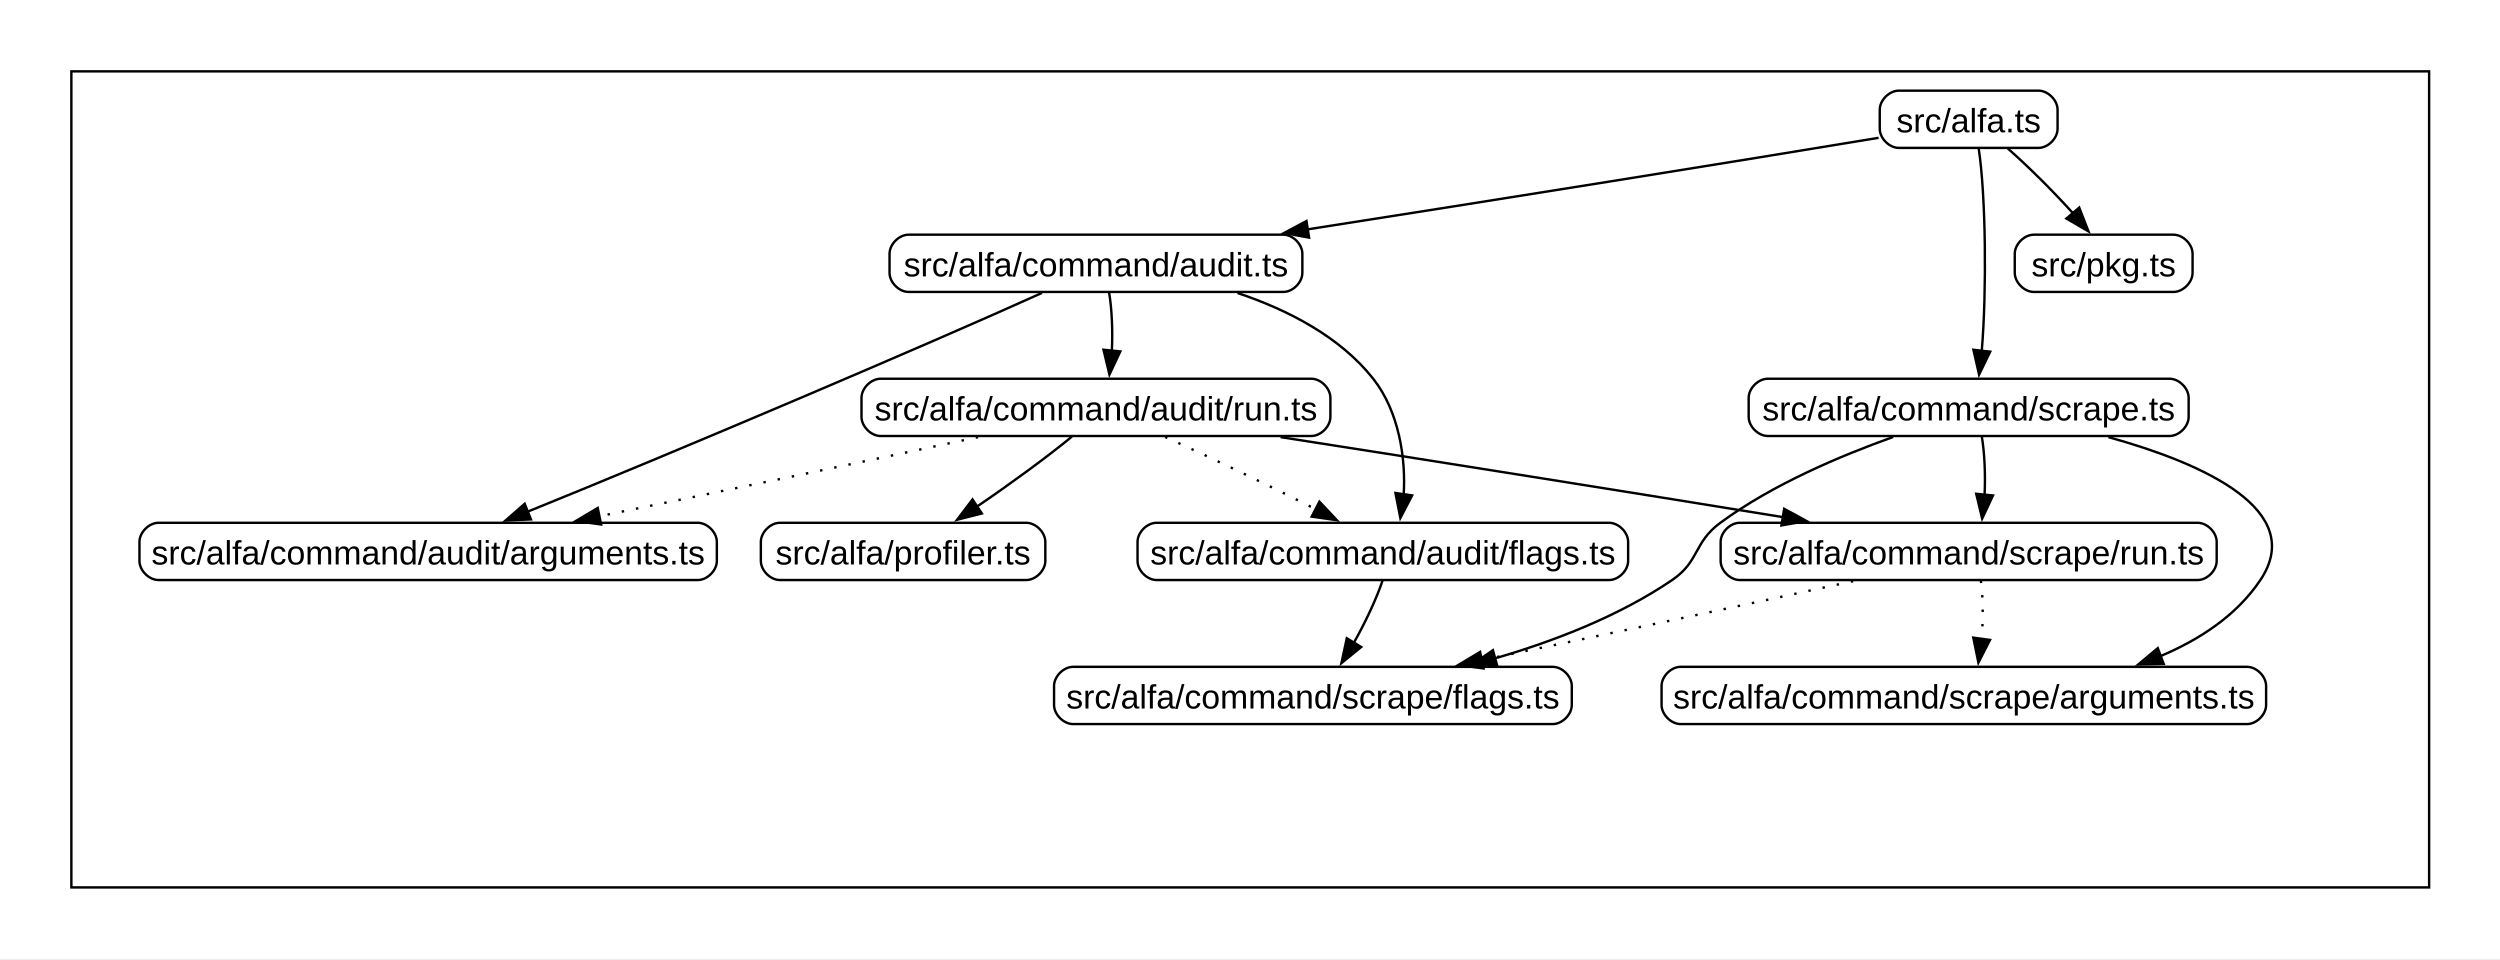
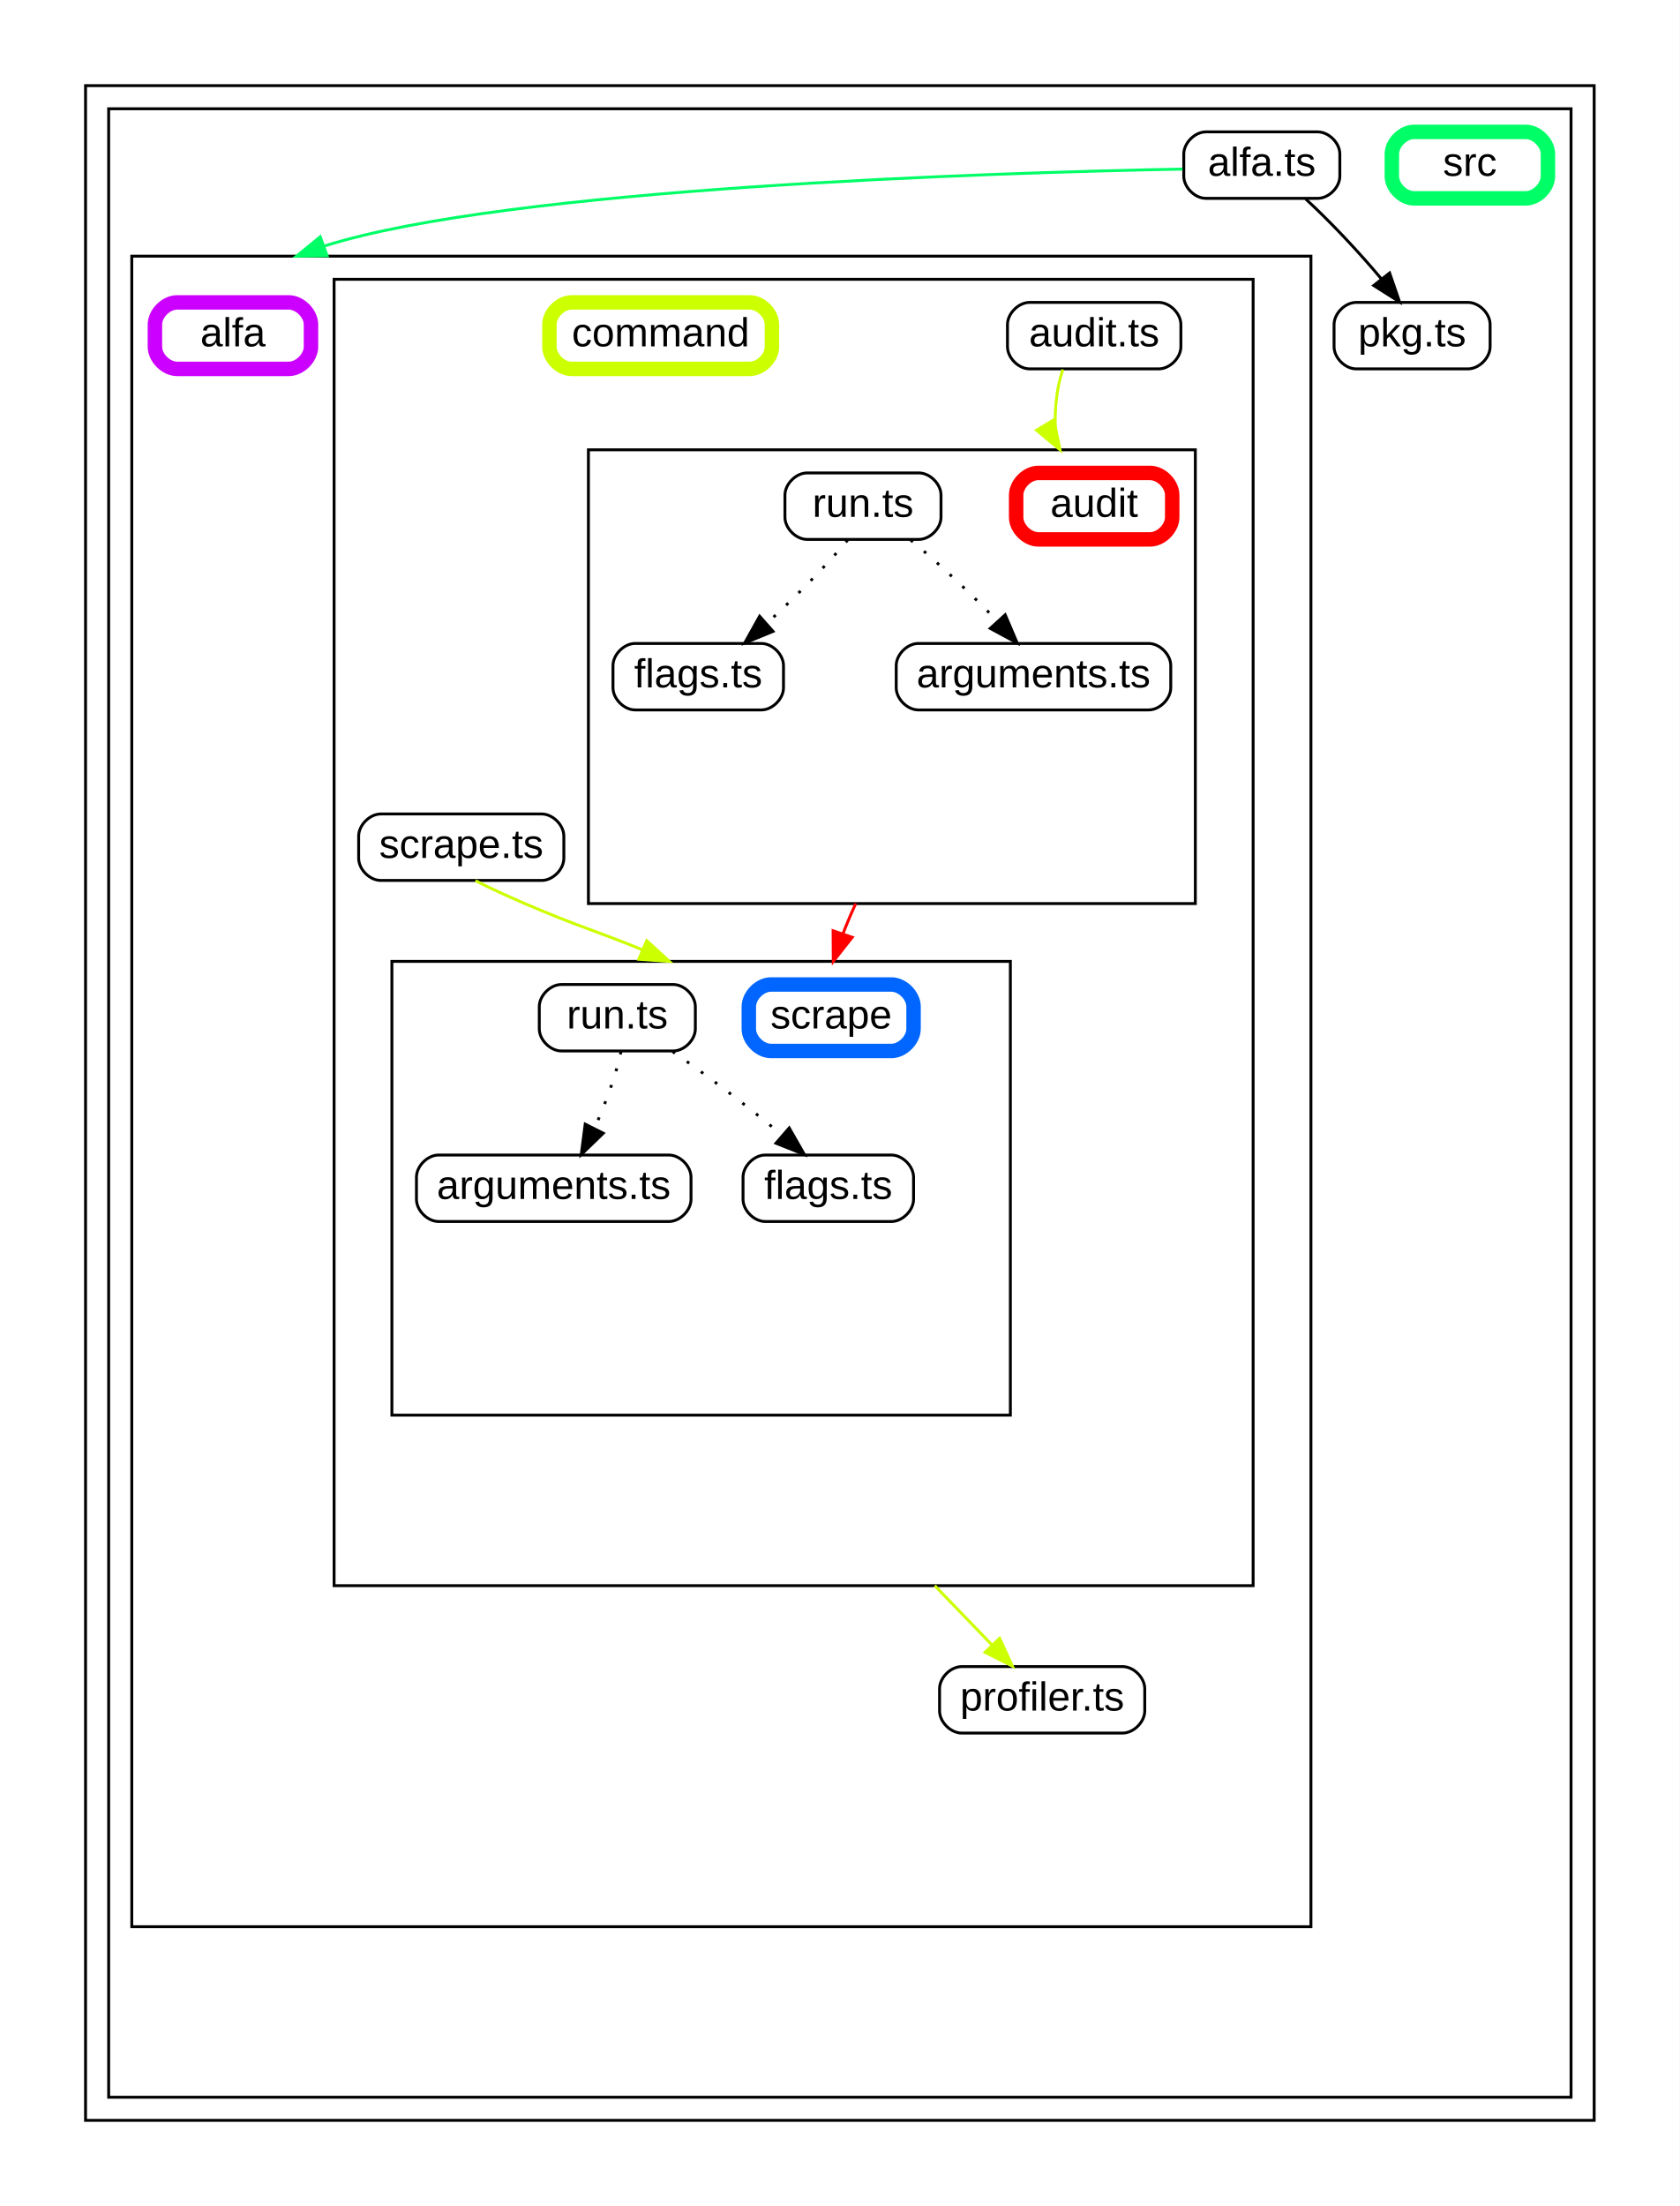
- <svg xmlns="http://www.w3.org/2000/svg" width="1037pt" height="398pt" viewBox="0.00 0.00 1037.00 398.00">
-   <g id="graph0" class="graph" transform="scale(1 1) rotate(0) translate(21.6 376.1)">
-     <polygon fill="#ffffff" stroke="none" points="-21.6,21.6 -21.6,-376.1 1015.6,-376.1 1015.6,21.6 -21.6,21.6" />
+ <svg xmlns="http://www.w3.org/2000/svg" width="581pt" height="763pt" viewBox="0.00 0.00 581.20 763.20">
+   <g id="graph0" class="graph" transform="scale(1 1) rotate(0) translate(21.6 741.6)">
+     <polygon fill="#ffffff" stroke="transparent" points="-21.6,21.6 -21.6,-741.6 559.6,-741.6 559.6,21.6 -21.6,21.6" />
    <g id="clust1" class="cluster">
-       <polygon fill="#ffffff" stroke="#000000" points="8,-8 8,-346.5 986,-346.5 986,-8 8,-8" />
+       <polygon fill="#ffffff" stroke="#000000" points="8,-8 8,-712 530,-712 530,-8 8,-8" />
+     </g>
+     <g id="clust2" class="cluster">
+       <polygon fill="#ffffff" stroke="#000000" points="16,-16 16,-704 522,-704 522,-16 16,-16" />
+     </g>
+     <g id="clust3" class="cluster">
+       <polygon fill="#ffffff" stroke="#000000" points="24,-75 24,-653 432,-653 432,-75 24,-75" />
+     </g>
+     <g id="clust4" class="cluster">
+       <polygon fill="#ffffff" stroke="#000000" points="94,-193 94,-645 412,-645 412,-193 94,-193" />
+     </g>
+     <g id="clust5" class="cluster">
+       <polygon fill="#ffffff" stroke="#000000" points="114,-252 114,-409 328,-409 328,-252 114,-252" />
+     </g>
+     <g id="clust6" class="cluster">
+       <polygon fill="#ffffff" stroke="#000000" points="182,-429 182,-586 392,-586 392,-429 182,-429" />
    </g>
    <g id="node1" class="node">
-       <path fill="none" stroke="#000000" d="M267.83,-159.25C267.83,-159.25 44.17,-159.25 44.17,-159.25 40.21,-159.25 36.25,-155.29 36.25,-151.33 36.25,-151.33 36.25,-143.42 36.25,-143.42 36.25,-139.46 40.21,-135.5 44.17,-135.5 44.17,-135.5 267.83,-135.5 267.83,-135.5 271.79,-135.5 275.75,-139.46 275.75,-143.42 275.75,-143.42 275.75,-151.33 275.75,-151.33 275.75,-155.29 271.79,-159.25 267.83,-159.25" />
-       <text xml:space="preserve" text-anchor="middle" x="156" y="-141.95" font-family="Arial" font-size="14.00" fill="#000000">src/alfa/command/audit/arguments.ts</text>
+       <path fill="none" stroke="#000000" d="M375.83,-519C375.83,-519 296.17,-519 296.17,-519 292.33,-519 288.5,-515.17 288.5,-511.33 288.5,-511.33 288.5,-503.67 288.5,-503.67 288.5,-499.83 292.33,-496 296.17,-496 296.17,-496 375.83,-496 375.83,-496 379.67,-496 383.5,-499.83 383.5,-503.67 383.5,-503.67 383.5,-511.33 383.5,-511.33 383.5,-515.17 379.67,-519 375.83,-519" />
+       <text text-anchor="middle" x="336" y="-503.8" font-family="Arial" font-size="14.00" fill="#000000">arguments.ts</text>
    </g>
    <g id="node2" class="node">
-       <path fill="none" stroke="#000000" d="M645.83,-159.25C645.83,-159.25 458.17,-159.25 458.17,-159.25 454.21,-159.25 450.25,-155.29 450.25,-151.33 450.25,-151.33 450.25,-143.42 450.25,-143.42 450.25,-139.46 454.21,-135.5 458.17,-135.5 458.17,-135.5 645.83,-135.5 645.83,-135.5 649.79,-135.5 653.75,-139.46 653.75,-143.42 653.75,-143.42 653.75,-151.33 653.75,-151.33 653.75,-155.29 649.79,-159.25 645.83,-159.25" />
-       <text xml:space="preserve" text-anchor="middle" x="552" y="-141.95" font-family="Arial" font-size="14.00" fill="#000000">src/alfa/command/audit/flags.ts</text>
+       <path fill="none" stroke="#ff0000" stroke-width="5" d="M376.33,-578C376.33,-578 337.67,-578 337.67,-578 333.83,-578 330,-574.17 330,-570.33 330,-570.33 330,-562.67 330,-562.67 330,-558.83 333.83,-555 337.67,-555 337.67,-555 376.33,-555 376.33,-555 380.17,-555 384,-558.83 384,-562.67 384,-562.67 384,-570.33 384,-570.33 384,-574.17 380.17,-578 376.33,-578" />
+       <text text-anchor="middle" x="357" y="-562.8" font-family="Arial" font-size="14.00" fill="#000000">audit</text>
+     </g>
+     <g id="node3" class="node">
+       <path fill="none" stroke="#000000" d="M241.83,-519C241.83,-519 198.17,-519 198.17,-519 194.33,-519 190.5,-515.17 190.5,-511.33 190.5,-511.33 190.5,-503.67 190.5,-503.67 190.5,-499.83 194.33,-496 198.17,-496 198.17,-496 241.83,-496 241.83,-496 245.67,-496 249.5,-499.83 249.5,-503.67 249.5,-503.67 249.5,-511.33 249.5,-511.33 249.5,-515.17 245.67,-519 241.83,-519" />
+       <text text-anchor="middle" x="220" y="-503.8" font-family="Arial" font-size="14.00" fill="#000000">flags.ts</text>
+     </g>
+     <g id="node4" class="node">
+       <path fill="none" stroke="#000000" d="M296.33,-578C296.33,-578 257.67,-578 257.67,-578 253.83,-578 250,-574.17 250,-570.33 250,-570.33 250,-562.67 250,-562.67 250,-558.83 253.83,-555 257.67,-555 257.67,-555 296.33,-555 296.33,-555 300.17,-555 304,-558.83 304,-562.67 304,-562.67 304,-570.33 304,-570.33 304,-574.17 300.17,-578 296.33,-578" />
+       <text text-anchor="middle" x="277" y="-562.8" font-family="Arial" font-size="14.00" fill="#000000">run.ts</text>
+     </g>
+     <g id="edge58" class="edge">
+       <path fill="none" stroke="black" stroke-dasharray="1,5" d="M293.51,-554.78C303.05,-546.9 314.65,-535.99 323.45,-526.75" />
+       <polygon fill="black" stroke="black" points="326.21,-528.92 330.36,-519.17 321.03,-524.21 326.21,-528.92" />
+     </g>
+     <g id="edge60" class="edge">
+       <path fill="none" stroke="black" stroke-dasharray="1,5" d="M271.69,-554.78C264.99,-546.66 253.95,-535.33 243.69,-525.92" />
+       <polygon fill="black" stroke="black" points="245.88,-523.18 236.08,-519.17 241.24,-528.42 245.88,-523.18" />
+     </g>
+     <g id="node10" class="node">
+       <path fill="none" stroke="#000000" d="M366.83,-165C366.83,-165 311.17,-165 311.17,-165 307.33,-165 303.5,-161.17 303.5,-157.33 303.5,-157.33 303.5,-149.67 303.5,-149.67 303.5,-145.83 307.33,-142 311.17,-142 311.17,-142 366.83,-142 366.83,-142 370.67,-142 374.5,-145.83 374.5,-149.67 374.5,-149.67 374.5,-157.33 374.5,-157.33 374.5,-161.17 370.67,-165 366.83,-165" />
+       <text text-anchor="middle" x="339" y="-149.8" font-family="Arial" font-size="14.00" fill="#000000">profiler.ts</text>
    </g>
    <g id="node5" class="node">
-       <path fill="none" stroke="#000000" d="M622.46,-99.5C622.46,-99.5 423.54,-99.5 423.54,-99.5 419.58,-99.5 415.62,-95.54 415.62,-91.58 415.62,-91.58 415.62,-83.67 415.62,-83.67 415.62,-79.71 419.58,-75.75 423.54,-75.75 423.54,-75.75 622.46,-75.75 622.46,-75.75 626.42,-75.75 630.38,-79.71 630.38,-83.67 630.38,-83.67 630.38,-91.58 630.38,-91.58 630.38,-95.54 626.42,-99.5 622.46,-99.5" />
-       <text xml:space="preserve" text-anchor="middle" x="523" y="-82.2" font-family="Arial" font-size="14.00" fill="#000000">src/alfa/command/scrape/flags.ts</text>
-     </g>
-     <g id="edge29" class="edge">
-       <path fill="none" stroke="black" d="M551.87,-135.24C549.42,-127.89 544.81,-118.04 539.87,-109.28" />
-       <polygon fill="black" stroke="black" points="543.02,-107.72 534.82,-101.02 537.05,-111.37 543.02,-107.72" />
-     </g>
-     <g id="node3" class="node">
-       <path fill="none" stroke="#000000" d="M522.33,-219C522.33,-219 343.67,-219 343.67,-219 339.71,-219 335.75,-215.04 335.75,-211.08 335.75,-211.08 335.75,-203.17 335.75,-203.17 335.75,-199.21 339.71,-195.25 343.67,-195.25 343.67,-195.25 522.33,-195.25 522.33,-195.25 526.29,-195.25 530.25,-199.21 530.25,-203.17 530.25,-203.17 530.25,-211.08 530.25,-211.08 530.25,-215.04 526.29,-219 522.33,-219" />
-       <text xml:space="preserve" text-anchor="middle" x="433" y="-201.7" font-family="Arial" font-size="14.00" fill="#000000">src/alfa/command/audit/run.ts</text>
-     </g>
-     <g id="edge31" class="edge">
-       <path fill="none" stroke="black" stroke-dasharray="1,5" d="M384.1,-194.78C340.49,-185.37 276.22,-171.95 226.98,-161.96" />
-       <polygon fill="black" stroke="black" points="227.74,-158.54 217.24,-159.99 226.35,-165.4 227.74,-158.54" />
-     </g>
-     <g id="edge33" class="edge">
-       <path fill="none" stroke="black" stroke-dasharray="1,5" d="M461.71,-194.85C480.74,-186.31 505.43,-174.43 524.26,-164.83" />
-       <polygon fill="black" stroke="black" points="525.7,-168.02 532.96,-160.31 522.48,-161.81 525.7,-168.02" />
+       <path fill="none" stroke="#000000" d="M209.83,-342C209.83,-342 130.17,-342 130.17,-342 126.33,-342 122.5,-338.17 122.5,-334.33 122.5,-334.33 122.5,-326.67 122.5,-326.67 122.5,-322.83 126.33,-319 130.17,-319 130.17,-319 209.83,-319 209.83,-319 213.67,-319 217.5,-322.83 217.5,-326.67 217.5,-326.67 217.5,-334.33 217.5,-334.33 217.5,-338.17 213.67,-342 209.83,-342" />
+       <text text-anchor="middle" x="170" y="-326.8" font-family="Arial" font-size="14.00" fill="#000000">arguments.ts</text>
    </g>
    <g id="node6" class="node">
-       <path fill="none" stroke="#000000" d="M889.96,-159.25C889.96,-159.25 700.04,-159.25 700.04,-159.25 696.08,-159.25 692.12,-155.29 692.12,-151.33 692.12,-151.33 692.12,-143.42 692.12,-143.42 692.12,-139.46 696.08,-135.5 700.04,-135.5 700.04,-135.5 889.96,-135.5 889.96,-135.5 893.92,-135.5 897.88,-139.46 897.88,-143.42 897.88,-143.42 897.88,-151.33 897.88,-151.33 897.88,-155.29 893.92,-159.25 889.96,-159.25" />
-       <text xml:space="preserve" text-anchor="middle" x="795" y="-141.95" font-family="Arial" font-size="14.00" fill="#000000">src/alfa/command/scrape/run.ts</text>
-     </g>
-     <g id="edge35" class="edge">
-       <path fill="none" stroke="black" d="M509.58,-194.78C570.96,-185.24 656.61,-171.59 718.08,-161.57" />
-       <polygon fill="black" stroke="black" points="718.46,-165.05 727.77,-159.98 717.33,-158.14 718.46,-165.05" />
+       <path fill="none" stroke="#0066ff" stroke-width="5" d="M286.83,-401C286.83,-401 245.17,-401 245.17,-401 241.33,-401 237.5,-397.17 237.5,-393.33 237.5,-393.33 237.5,-385.67 237.5,-385.67 237.5,-381.83 241.33,-378 245.17,-378 245.17,-378 286.83,-378 286.83,-378 290.67,-378 294.5,-381.83 294.5,-385.67 294.5,-385.67 294.5,-393.33 294.5,-393.33 294.5,-397.17 290.67,-401 286.83,-401" />
+       <text text-anchor="middle" x="266" y="-385.8" font-family="Arial" font-size="14.00" fill="#000000">scrape</text>
    </g>
    <g id="node7" class="node">
-       <path fill="none" stroke="#000000" d="M404.08,-159.25C404.08,-159.25 301.92,-159.25 301.92,-159.25 297.96,-159.25 294,-155.29 294,-151.33 294,-151.33 294,-143.42 294,-143.42 294,-139.46 297.96,-135.5 301.92,-135.5 301.92,-135.5 404.08,-135.5 404.08,-135.5 408.04,-135.5 412,-139.46 412,-143.42 412,-143.42 412,-151.33 412,-151.33 412,-155.29 408.04,-159.25 404.08,-159.25" />
-       <text xml:space="preserve" text-anchor="middle" x="353" y="-141.95" font-family="Arial" font-size="14.00" fill="#000000">src/alfa/profiler.ts</text>
-     </g>
-     <g id="edge37" class="edge">
-       <path fill="none" stroke="black" d="M423.03,-194.99C412.99,-186.73 397.44,-175.32 383.47,-165.85" />
-       <polygon fill="black" stroke="black" points="385.67,-163.11 375.4,-160.51 381.8,-168.95 385.67,-163.11" />
-     </g>
-     <g id="node4" class="node">
-       <path fill="none" stroke="#000000" d="M910.46,-99.5C910.46,-99.5 675.54,-99.5 675.54,-99.5 671.58,-99.5 667.62,-95.54 667.62,-91.58 667.62,-91.58 667.62,-83.67 667.62,-83.67 667.62,-79.71 671.58,-75.75 675.54,-75.75 675.54,-75.75 910.46,-75.75 910.46,-75.75 914.42,-75.75 918.38,-79.71 918.38,-83.67 918.38,-83.67 918.38,-91.58 918.38,-91.58 918.38,-95.54 914.42,-99.5 910.46,-99.5" />
-       <text xml:space="preserve" text-anchor="middle" x="793" y="-82.2" font-family="Arial" font-size="14.00" fill="#000000">src/alfa/command/scrape/arguments.ts</text>
-     </g>
-     <g id="edge25" class="edge">
-       <path fill="none" stroke="black" stroke-dasharray="1,5" d="M800.07,-135.24C800.99,-128.37 801.06,-119.31 800.37,-111.01" />
-       <polygon fill="black" stroke="black" points="803.86,-110.66 799.04,-101.23 796.92,-111.61 803.86,-110.66" />
-     </g>
-     <g id="edge27" class="edge">
-       <path fill="none" stroke="black" stroke-dasharray="1,5" d="M747.08,-135.03C704.28,-125.62 641.18,-112.2 592.8,-102.21" />
-       <polygon fill="black" stroke="black" points="593.76,-98.83 583.26,-100.24 592.35,-105.69 593.76,-98.83" />
+       <path fill="none" stroke="#000000" d="M286.83,-342C286.83,-342 243.17,-342 243.17,-342 239.33,-342 235.5,-338.17 235.5,-334.33 235.5,-334.33 235.5,-326.67 235.5,-326.67 235.5,-322.83 239.33,-319 243.17,-319 243.17,-319 286.83,-319 286.83,-319 290.67,-319 294.5,-322.83 294.5,-326.67 294.5,-326.67 294.5,-334.33 294.5,-334.33 294.5,-338.17 290.67,-342 286.83,-342" />
+       <text text-anchor="middle" x="265" y="-326.8" font-family="Arial" font-size="14.00" fill="#000000">flags.ts</text>
    </g>
    <g id="node8" class="node">
-       <path fill="none" stroke="#000000" d="M510.71,-278.75C510.71,-278.75 355.29,-278.75 355.29,-278.75 351.33,-278.75 347.38,-274.79 347.38,-270.83 347.38,-270.83 347.38,-262.92 347.38,-262.92 347.38,-258.96 351.33,-255 355.29,-255 355.29,-255 510.71,-255 510.71,-255 514.67,-255 518.62,-258.96 518.62,-262.92 518.62,-262.92 518.62,-270.83 518.62,-270.83 518.62,-274.79 514.67,-278.75 510.71,-278.75" />
-       <text xml:space="preserve" text-anchor="middle" x="433" y="-261.45" font-family="Arial" font-size="14.00" fill="#000000">src/alfa/command/audit.ts</text>
+       <path fill="none" stroke="#000000" d="M211.33,-401C211.33,-401 172.67,-401 172.67,-401 168.83,-401 165,-397.17 165,-393.33 165,-393.33 165,-385.67 165,-385.67 165,-381.83 168.83,-378 172.67,-378 172.67,-378 211.33,-378 211.33,-378 215.17,-378 219,-381.83 219,-385.67 219,-385.67 219,-393.33 219,-393.33 219,-397.17 215.17,-401 211.33,-401" />
+       <text text-anchor="middle" x="192" y="-385.8" font-family="Arial" font-size="14.00" fill="#000000">run.ts</text>
    </g>
-     <g id="edge13" class="edge">
-       <path fill="none" stroke="black" d="M410.62,-254.61C364,-233.47 256.58,-187.82 197.16,-163.82" />
-       <polygon fill="black" stroke="black" points="198.64,-160.65 188.06,-160.17 196.04,-167.14 198.64,-160.65" />
+     <g id="edge53" class="edge">
+       <path fill="none" stroke="black" stroke-dasharray="1,5" d="M193.27,-377.78C191.7,-370.29 188.11,-360.09 184.04,-351.16" />
+       <polygon fill="black" stroke="black" points="187.14,-349.54 179.52,-342.17 180.89,-352.68 187.14,-349.54" />
    </g>
-     <g id="edge15" class="edge">
-       <path fill="none" stroke="black" d="M491.73,-254.57C512.59,-247.57 534.22,-236.45 548,-219 558.73,-205.41 561.64,-185.78 560.63,-170.66" />
-       <polygon fill="black" stroke="black" points="564.15,-170.6 559.26,-161.21 557.23,-171.61 564.15,-170.6" />
+     <g id="edge55" class="edge">
+       <path fill="none" stroke="black" stroke-dasharray="1,5" d="M211.14,-377.78C222.97,-369.66 237.76,-358.33 248.97,-348.92" />
+       <polygon fill="black" stroke="black" points="251.48,-351.37 256.73,-342.17 246.89,-346.09 251.48,-351.37" />
    </g>
-     <g id="edge17" class="edge">
-       <path fill="none" stroke="black" d="M438.46,-254.74C439.62,-247.87 440,-238.81 439.6,-230.51" />
-       <polygon fill="black" stroke="black" points="443.1,-230.33 438.6,-220.73 436.13,-231.03 443.1,-230.33" />
+     <g id="edge56" class="edge">
+       <path fill="none" stroke="#ff0000" d="M274.49,-429C271.82,-423.26 269.31,-416.89 267.41,-411.02" />
+       <polygon fill="#ff0000" stroke="#ff0000" points="273.28,-417.32 266.72,-409 266.66,-419.59 273.28,-417.32" />
    </g>
-     <g id="node9" class="node">
-       <path fill="none" stroke="#000000" d="M878.33,-219C878.33,-219 711.67,-219 711.67,-219 707.71,-219 703.75,-215.04 703.75,-211.08 703.75,-211.08 703.75,-203.17 703.75,-203.17 703.75,-199.21 707.71,-195.25 711.67,-195.25 711.67,-195.25 878.33,-195.25 878.33,-195.25 882.29,-195.25 886.25,-199.21 886.25,-203.17 886.25,-203.17 886.25,-211.08 886.25,-211.08 886.25,-215.04 882.29,-219 878.33,-219" />
-       <text xml:space="preserve" text-anchor="middle" x="795" y="-201.7" font-family="Arial" font-size="14.00" fill="#000000">src/alfa/command/scrape.ts</text>
-     </g>
-     <g id="edge19" class="edge">
-       <path fill="none" stroke="black" d="M852.97,-194.78C892.88,-183.73 935.32,-164.34 916,-135.5 906.18,-120.85 890.88,-110.78 874.33,-103.85" />
-       <polygon fill="black" stroke="black" points="875.91,-100.7 865.32,-100.46 873.45,-107.26 875.91,-100.7" />
-     </g>
-     <g id="edge21" class="edge">
-       <path fill="none" stroke="black" d="M763.68,-194.85C742.18,-187.13 713.91,-175.35 692,-159.25 680.88,-151.08 683.41,-143.26 672,-135.5 650.21,-120.69 623.35,-110.21 598.42,-102.98" />
-       <polygon fill="black" stroke="black" points="599.53,-99.66 588.96,-100.38 597.67,-106.41 599.53,-99.66" />
-     </g>
-     <g id="edge23" class="edge">
-       <path fill="none" stroke="black" d="M800.46,-194.99C801.62,-188.12 802,-179.06 801.6,-170.76" />
-       <polygon fill="black" stroke="black" points="805.1,-170.58 800.6,-160.98 798.13,-171.28 805.1,-170.58" />
-     </g>
-     <g id="node10" class="node">
-       <path fill="none" stroke="#000000" d="M879.96,-278.75C879.96,-278.75 822.04,-278.75 822.04,-278.75 818.08,-278.75 814.12,-274.79 814.12,-270.83 814.12,-270.83 814.12,-262.92 814.12,-262.92 814.12,-258.96 818.08,-255 822.04,-255 822.04,-255 879.96,-255 879.96,-255 883.92,-255 887.88,-258.96 887.88,-262.92 887.88,-262.92 887.88,-270.83 887.88,-270.83 887.88,-274.79 883.92,-278.75 879.96,-278.75" />
-       <text xml:space="preserve" text-anchor="middle" x="851" y="-261.45" font-family="Arial" font-size="14.00" fill="#000000">src/pkg.ts</text>
+     <g id="edge63" class="edge">
+       <path fill="none" stroke="#ccff00" d="M301.85,-193C308.2,-186.42 315.35,-179.01 321.66,-172.47" />
+       <polygon fill="#ccff00" stroke="#ccff00" points="324.28,-174.8 328.7,-165.17 319.24,-169.94 324.28,-174.8" />
    </g>
    <g id="node12" class="node">
-       <path fill="none" stroke="#000000" d="M823.96,-338.5C823.96,-338.5 766.04,-338.5 766.04,-338.5 762.08,-338.5 758.12,-334.54 758.12,-330.58 758.12,-330.58 758.12,-322.67 758.12,-322.67 758.12,-318.71 762.08,-314.75 766.04,-314.75 766.04,-314.75 823.96,-314.75 823.96,-314.75 827.92,-314.75 831.88,-318.71 831.88,-322.67 831.88,-322.67 831.88,-330.58 831.88,-330.58 831.88,-334.54 827.92,-338.5 823.96,-338.5" />
-       <text xml:space="preserve" text-anchor="middle" x="795" y="-321.2" font-family="Arial" font-size="14.00" fill="#000000">src/alfa.ts</text>
+       <path fill="none" stroke="#000000" d="M379.33,-637C379.33,-637 334.67,-637 334.67,-637 330.83,-637 327,-633.17 327,-629.33 327,-629.33 327,-621.67 327,-621.67 327,-617.83 330.83,-614 334.67,-614 334.67,-614 379.33,-614 379.33,-614 383.17,-614 387,-617.83 387,-621.67 387,-621.67 387,-629.33 387,-629.33 387,-633.17 383.17,-637 379.33,-637" />
+       <text text-anchor="middle" x="357" y="-621.8" font-family="Arial" font-size="14.00" fill="#000000">audit.ts</text>
    </g>
-     <g id="edge39" class="edge">
-       <path fill="none" stroke="black" d="M757.63,-318.94C702.03,-309.68 596.2,-292.73 520.44,-280.91" />
-       <polygon fill="black" stroke="black" points="521.41,-277.52 510.99,-279.44 520.33,-284.43 521.41,-277.52" />
+     <g id="edge46" class="edge">
+       <path fill="none" stroke="#ccff00" d="M346.18,-613.78C343.64,-606.53 342.9,-596.74 343.98,-588.02" />
+       <polygon fill="#ccff00" stroke="#ccff00" points="343.05,-596.38 345.19,-586 337.05,-592.78 343.05,-596.38" />
    </g>
-     <g id="edge41" class="edge">
-       <path fill="none" stroke="black" d="M799.18,-314.36C802.12,-295.1 802.54,-255.49 800.43,-230.46" />
-       <polygon fill="black" stroke="black" points="803.93,-230.23 799.32,-220.69 796.97,-231.02 803.93,-230.23" />
+     <g id="node13" class="node">
+       <path fill="none" stroke="#cc00ff" stroke-width="5" d="M78.33,-637C78.33,-637 39.67,-637 39.67,-637 35.83,-637 32,-633.17 32,-629.33 32,-629.33 32,-621.67 32,-621.67 32,-617.83 35.83,-614 39.67,-614 39.67,-614 78.33,-614 78.33,-614 82.17,-614 86,-617.83 86,-621.67 86,-621.67 86,-629.33 86,-629.33 86,-633.17 82.17,-637 78.33,-637" />
+       <text text-anchor="middle" x="59" y="-621.8" font-family="Arial" font-size="14.00" fill="#000000">alfa</text>
    </g>
-     <g id="edge43" class="edge">
-       <path fill="none" stroke="black" d="M811.26,-314.49C819.9,-306.9 830.17,-296.64 838.24,-287.68" />
-       <polygon fill="black" stroke="black" points="840.86,-290 844.7,-280.13 835.54,-285.45 840.86,-290" />
+     <g id="node14" class="node">
+       <path fill="none" stroke="#000000" d="M165.83,-460C165.83,-460 110.17,-460 110.17,-460 106.33,-460 102.5,-456.17 102.5,-452.33 102.5,-452.33 102.5,-444.67 102.5,-444.67 102.5,-440.83 106.33,-437 110.17,-437 110.17,-437 165.83,-437 165.83,-437 169.67,-437 173.5,-440.83 173.5,-444.67 173.5,-444.67 173.5,-452.33 173.5,-452.33 173.5,-456.17 169.67,-460 165.83,-460" />
+       <text text-anchor="middle" x="138" y="-444.8" font-family="Arial" font-size="14.00" fill="#000000">scrape.ts</text>
+     </g>
+     <g id="edge49" class="edge">
+       <path fill="none" stroke="#ccff00" d="M142.92,-436.92C148.06,-434.27 154.24,-431.48 160,-429 178.55,-421.01 185.81,-419.16 200.77,-412.96" />
+       <polygon fill="#ccff00" stroke="#ccff00" points="202.19,-416.16 210,-409 199.43,-409.73 202.19,-416.16" />
+     </g>
+     <g id="node15" class="node">
+       <path fill="none" stroke="#000000" d="M486.33,-637C486.33,-637 447.67,-637 447.67,-637 443.83,-637 440,-633.17 440,-629.33 440,-629.33 440,-621.67 440,-621.67 440,-617.83 443.83,-614 447.67,-614 447.67,-614 486.33,-614 486.33,-614 490.17,-614 494,-617.83 494,-621.67 494,-621.67 494,-629.33 494,-629.33 494,-633.17 490.17,-637 486.33,-637" />
+       <text text-anchor="middle" x="467" y="-621.8" font-family="Arial" font-size="14.00" fill="#000000">pkg.ts</text>
+     </g>
+     <g id="node17" class="node">
+       <path fill="none" stroke="#00ff66" stroke-width="5" d="M506.33,-696C506.33,-696 467.67,-696 467.67,-696 463.83,-696 460,-692.17 460,-688.33 460,-688.33 460,-680.67 460,-680.67 460,-676.83 463.83,-673 467.67,-673 467.67,-673 506.33,-673 506.33,-673 510.17,-673 514,-676.83 514,-680.67 514,-680.67 514,-688.33 514,-688.33 514,-692.17 510.17,-696 506.33,-696" />
+       <text text-anchor="middle" x="487" y="-680.8" font-family="Arial" font-size="14.00" fill="#000000">src</text>
+     </g>
+     <g id="node18" class="node">
+       <path fill="none" stroke="#000000" d="M434.33,-696C434.33,-696 395.67,-696 395.67,-696 391.83,-696 388,-692.17 388,-688.33 388,-688.33 388,-680.67 388,-680.67 388,-676.83 391.83,-673 395.67,-673 395.67,-673 434.33,-673 434.33,-673 438.17,-673 442,-676.83 442,-680.67 442,-680.67 442,-688.33 442,-688.33 442,-692.17 438.17,-696 434.33,-696" />
+       <text text-anchor="middle" x="415" y="-680.8" font-family="Arial" font-size="14.00" fill="#000000">alfa.ts</text>
+     </g>
+     <g id="edge64" class="edge">
+       <path fill="none" stroke="#00ff66" d="M387.57,-683.13C321.33,-681.88 154.43,-676.68 90.66,-656.51" />
+       <polygon fill="#00ff66" stroke="#00ff66" points="91.59,-653.13 81,-653 89.2,-659.7 91.59,-653.13" />
+     </g>
+     <g id="edge67" class="edge">
+       <path fill="none" stroke="black" d="M430.19,-672.78C438.68,-664.98 448.82,-654.21 456.46,-645.03" />
+       <polygon fill="black" stroke="black" points="459.22,-647.19 462.67,-637.17 453.72,-642.85 459.22,-647.19" />
+     </g>
+     <g id="node20" class="node">
+       <path fill="none" stroke="#ccff00" stroke-width="5" d="M237.83,-637C237.83,-637 176.17,-637 176.17,-637 172.33,-637 168.5,-633.17 168.5,-629.33 168.5,-629.33 168.5,-621.67 168.5,-621.67 168.5,-617.83 172.33,-614 176.17,-614 176.17,-614 237.83,-614 237.83,-614 241.67,-614 245.5,-617.83 245.5,-621.67 245.5,-621.67 245.5,-629.33 245.5,-629.33 245.5,-633.17 241.67,-637 237.83,-637" />
+       <text text-anchor="middle" x="207" y="-621.8" font-family="Arial" font-size="14.00" fill="#000000">command</text>
    </g>
  </g>
</svg>
